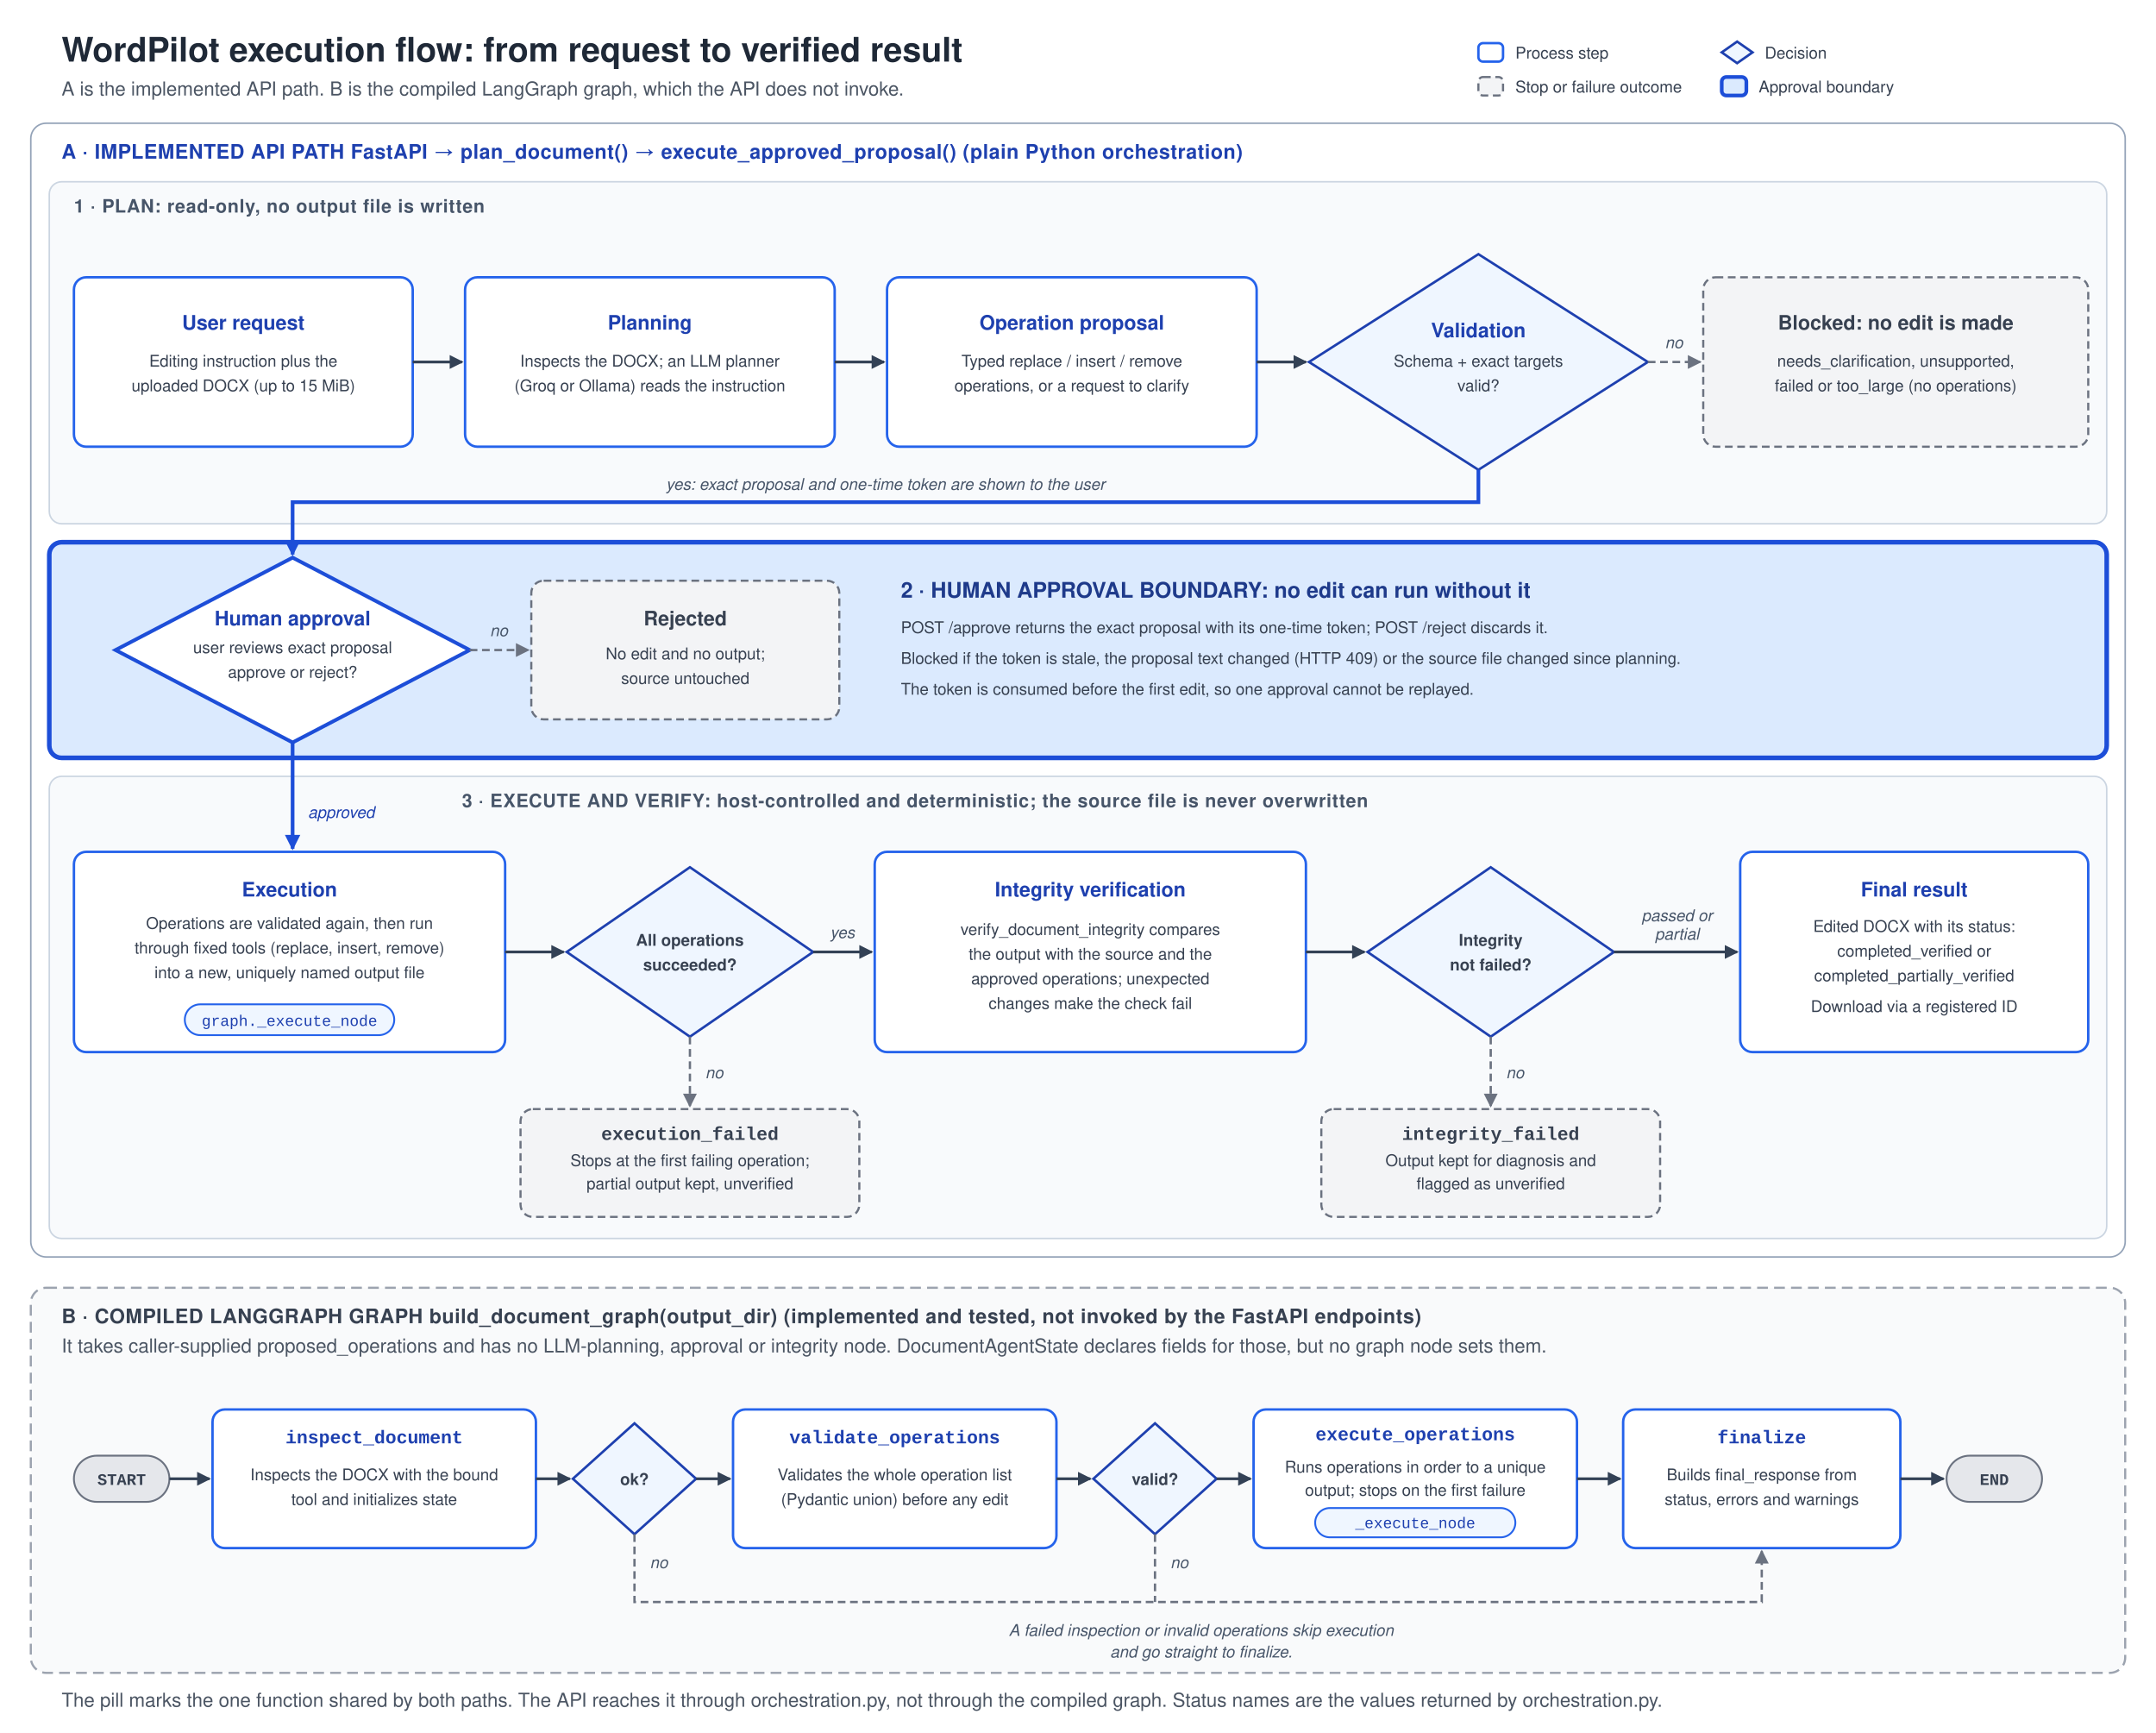
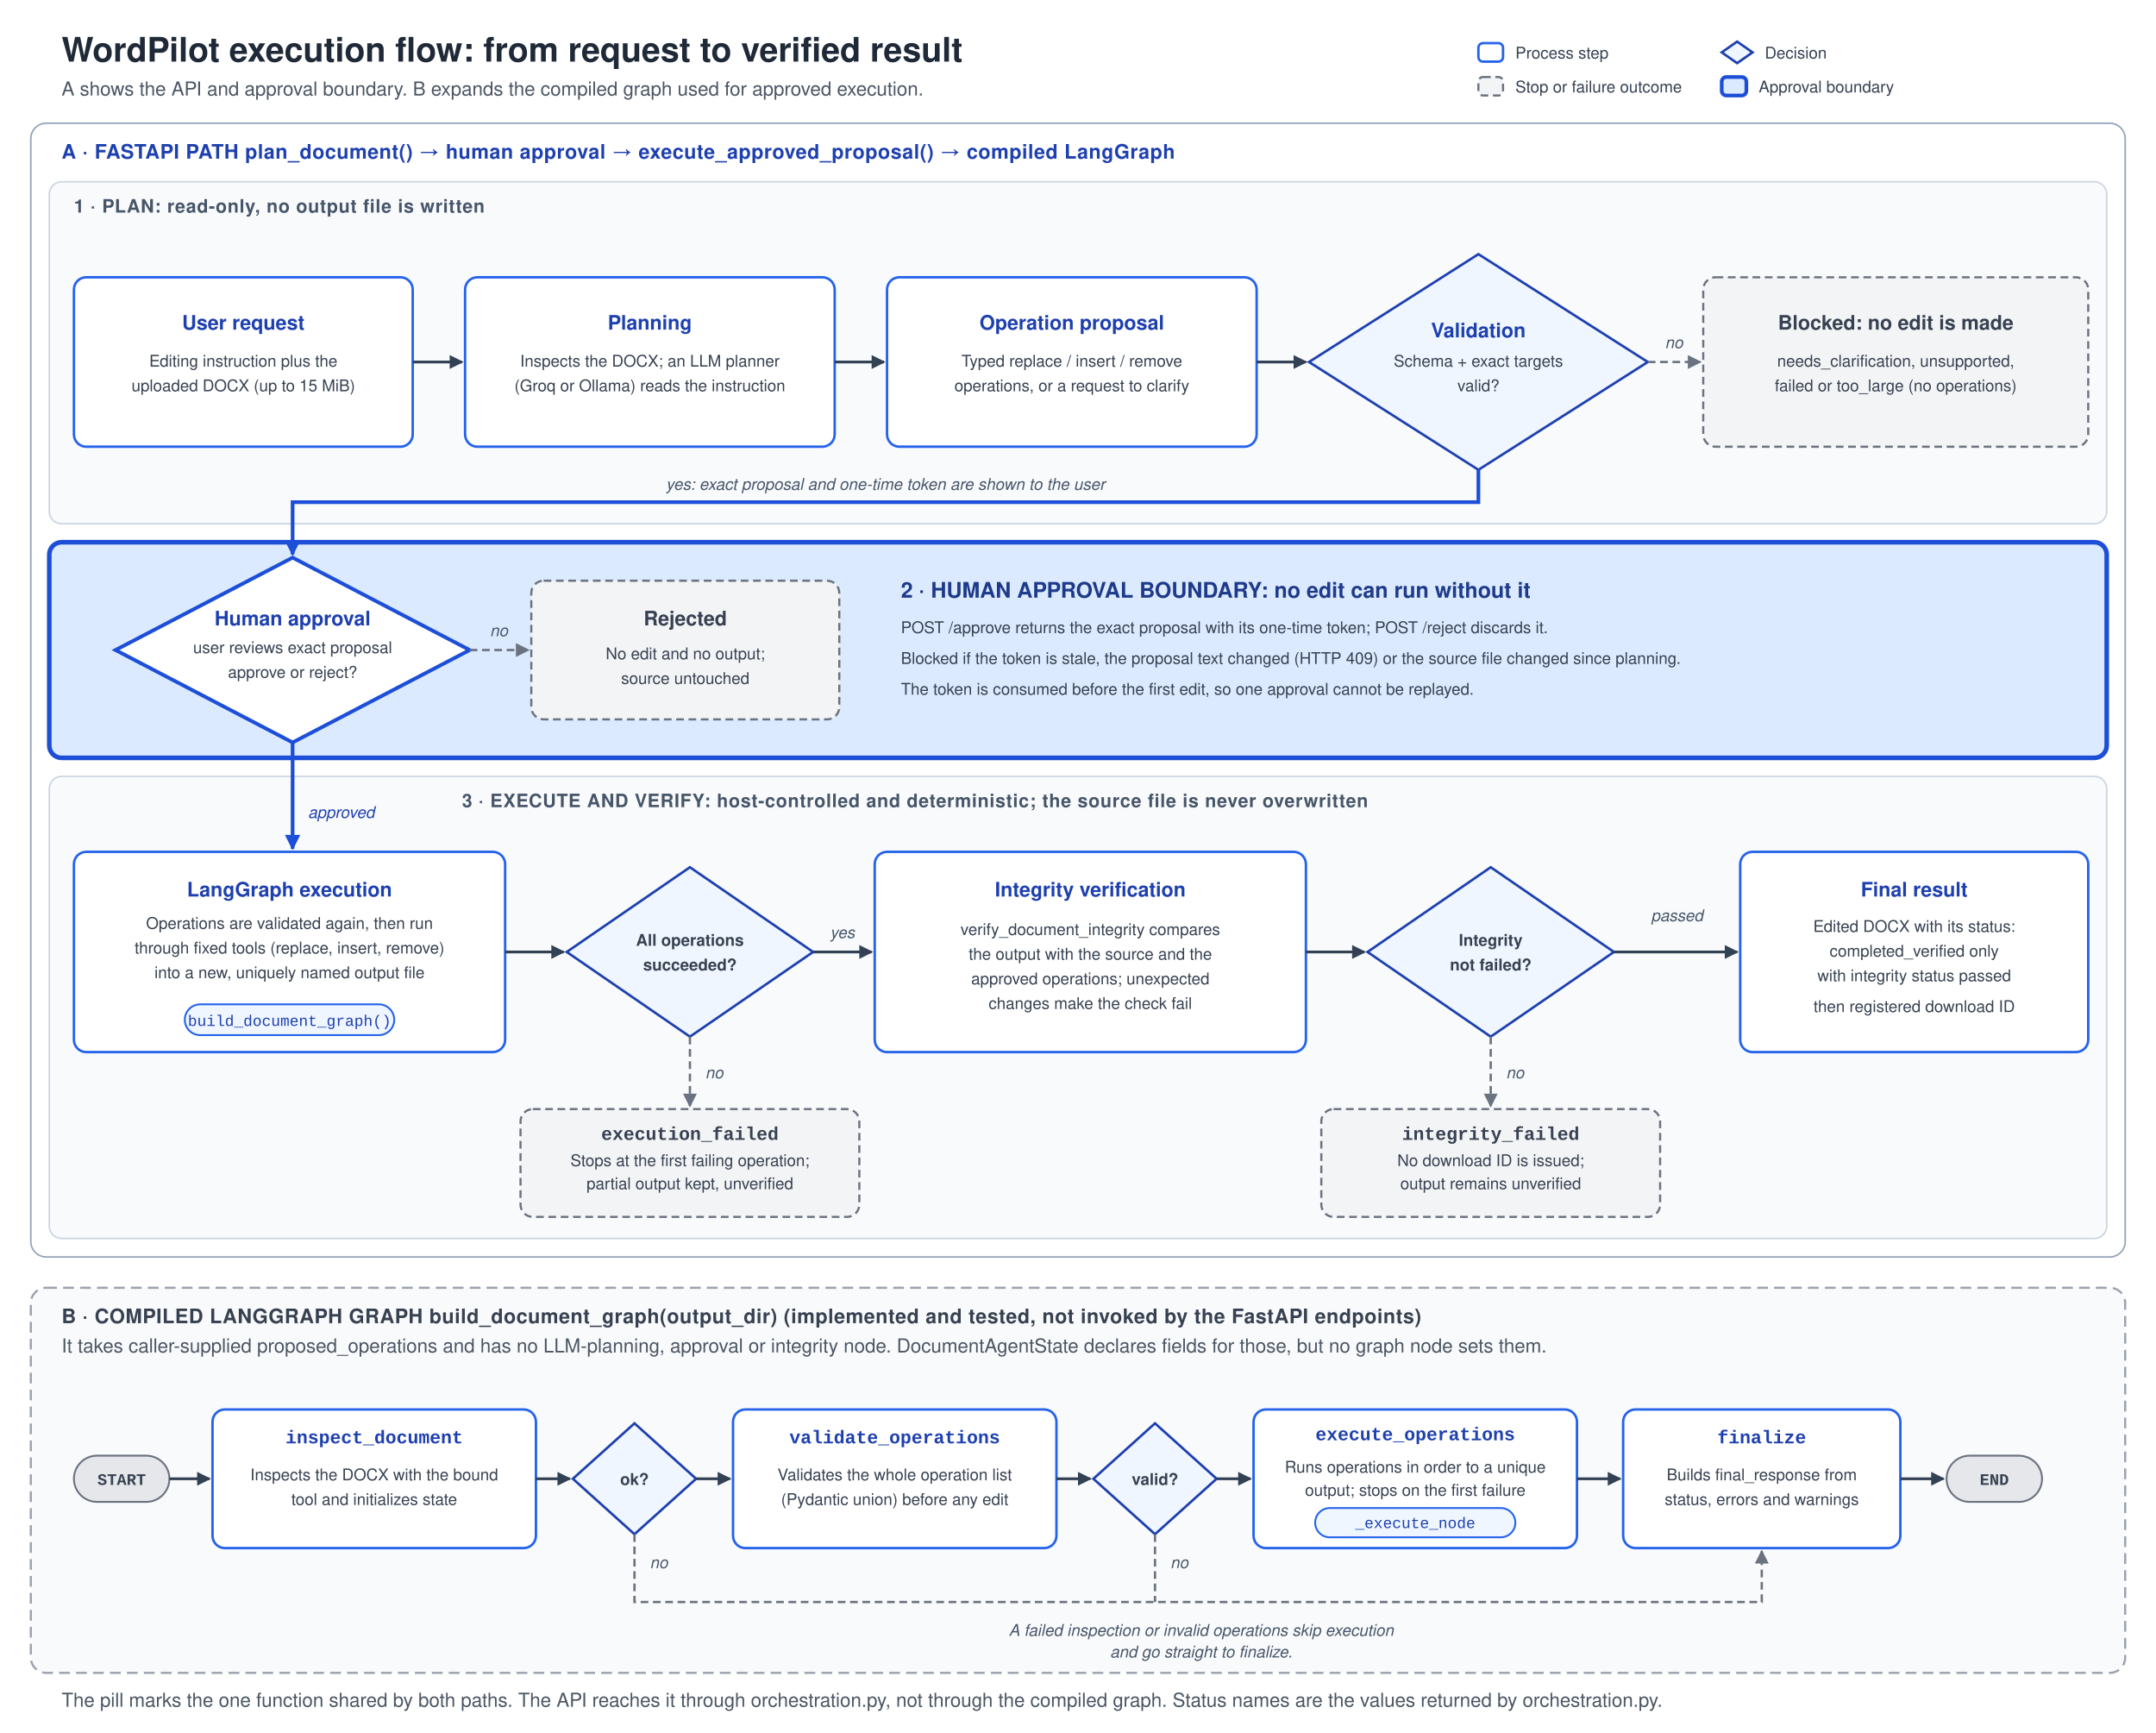
<svg xmlns="http://www.w3.org/2000/svg" viewBox="0 0 1400 1125" width="1400" height="1125" role="img" aria-labelledby="t d">
  <defs>
    <marker id="arr" markerWidth="9" markerHeight="9" refX="8" refY="4.5" orient="auto" markerUnits="userSpaceOnUse">
      <path d="M0,0 L9,4.5 L0,9 z" fill="#334155" />
    </marker>
    <marker id="arrBlue" markerWidth="10" markerHeight="10" refX="9" refY="5" orient="auto" markerUnits="userSpaceOnUse">
      <path d="M0,0 L10,5 L0,10 z" fill="#1d4ed8" />
    </marker>
    <marker id="arrGrey" markerWidth="9" markerHeight="9" refX="8" refY="4.5" orient="auto" markerUnits="userSpaceOnUse">
      <path d="M0,0 L9,4.5 L0,9 z" fill="#6b7280" />
    </marker>
  </defs>
  <style>
    text { font-family: "Segoe UI", "Helvetica Neue", Helvetica, Arial, sans-serif; fill: #1f2937; }
    .h1 { font-size: 22px; font-weight: 700; }
    .sub { font-size: 12.5px; fill: #4b5563; }
    .zone { font-size: 12px; font-weight: 700; fill: #475569; letter-spacing: 0.4px; }
    .sec { font-size: 13px; font-weight: 700; fill: #1e40af; letter-spacing: 0.3px; }
    .secg { font-size: 13px; font-weight: 700; fill: #374151; letter-spacing: 0.3px; }
    .t { font-size: 13px; font-weight: 700; fill: #1e40af; }
    .tg { font-size: 13px; font-weight: 700; fill: #374151; }
    .b { font-size: 10.5px; fill: #374151; }
    .lab { font-size: 10.5px; font-style: italic; fill: #475569; }
    .mono { font-family: Consolas, Menlo, "Courier New", monospace; }
    .pill { font-size: 10px; fill: #1e40af; }
    .proc { fill: #ffffff; stroke: #2563eb; stroke-width: 1.6; }
    .dec { fill: #eff6ff; stroke: #1e40af; stroke-width: 1.6; }
    .stop { fill: #f3f4f6; stroke: #6b7280; stroke-width: 1.4; stroke-dasharray: 5 3; }
    .flow { fill: none; stroke: #334155; stroke-width: 1.8; marker-end: url(#arr); }
    .flowb { fill: none; stroke: #1d4ed8; stroke-width: 2.4; marker-end: url(#arrBlue); }
    .flowg { fill: none; stroke: #6b7280; stroke-width: 1.5; stroke-dasharray: 5 3; marker-end: url(#arrGrey); }
  </style>
  <rect width="1400" height="1125" fill="#ffffff" />
  <text x="40" y="40" class="h1">WordPilot execution flow: from request to verified result</text>
-   <text x="40" y="62" class="sub">A is the implemented API path. B is the compiled LangGraph graph, which the API does not invoke.</text>
+   <text x="40" y="62" class="sub">A shows the API and approval boundary. B expands the compiled graph used for approved execution.</text>
  <rect x="960" y="28" width="16" height="12" rx="3" class="proc" />
  <text x="984" y="38" class="b">Process step</text>
  <path d="M1128 27 L1138 34 L1128 41 L1118 34 z" class="dec" />
  <text x="1146" y="38" class="b">Decision</text>
  <rect x="960" y="50" width="16" height="12" rx="3" class="stop" />
  <text x="984" y="60" class="b">Stop or failure outcome</text>
  <rect x="1118" y="50" width="16" height="12" rx="3" fill="#dbeafe" stroke="#1d4ed8" stroke-width="2.4" />
  <text x="1142" y="60" class="b">Approval boundary</text>
  <rect x="20" y="80" width="1360" height="736" rx="10" fill="#ffffff" stroke="#94a3b8" stroke-width="1" />
-   <text x="40" y="103" class="sec">A · IMPLEMENTED API PATH   FastAPI → plan_document() → execute_approved_proposal()   (plain Python orchestration)</text>
+   <text x="40" y="103" class="sec">A · FASTAPI PATH   plan_document() → human approval → execute_approved_proposal() → compiled LangGraph</text>
  <rect x="32" y="118" width="1336" height="222" rx="8" fill="#f8fafc" stroke="#cbd5e1" stroke-width="1" />
  <text x="48" y="138" class="zone">1 · PLAN: read-only, no output file is written</text>
  <rect x="48" y="180" width="220" height="110" rx="8" class="proc" />
  <text x="158" y="214" text-anchor="middle" class="t">User request</text>
  <text x="158" y="238" text-anchor="middle" class="b">Editing instruction plus the</text>
  <text x="158" y="254" text-anchor="middle" class="b">uploaded DOCX (up to 15 MiB)</text>
  <path d="M268 235 H300" class="flow" />
  <rect x="302" y="180" width="240" height="110" rx="8" class="proc" />
  <text x="422" y="214" text-anchor="middle" class="t">Planning</text>
  <text x="422" y="238" text-anchor="middle" class="b">Inspects the DOCX; an LLM planner</text>
  <text x="422" y="254" text-anchor="middle" class="b">(Groq or Ollama) reads the instruction</text>
  <path d="M542 235 H574" class="flow" />
  <rect x="576" y="180" width="240" height="110" rx="8" class="proc" />
  <text x="696" y="214" text-anchor="middle" class="t">Operation proposal</text>
  <text x="696" y="238" text-anchor="middle" class="b">Typed replace / insert / remove</text>
  <text x="696" y="254" text-anchor="middle" class="b">operations, or a request to clarify</text>
  <path d="M816 235 H848" class="flow" />
  <path d="M850 235 L960 165 L1070 235 L960 305 z" class="dec" />
  <text x="960" y="219" text-anchor="middle" class="t">Validation</text>
  <text x="960" y="238" text-anchor="middle" class="b">Schema + exact targets</text>
  <text x="960" y="254" text-anchor="middle" class="b">valid?</text>
  <path d="M1070 235 H1104" class="flowg" />
  <text x="1087" y="226" text-anchor="middle" class="lab">no</text>
  <rect x="1106" y="180" width="250" height="110" rx="8" class="stop" />
  <text x="1231" y="214" text-anchor="middle" class="tg">Blocked: no edit is made</text>
  <text x="1231" y="238" text-anchor="middle" class="b">needs_clarification, unsupported,</text>
  <text x="1231" y="254" text-anchor="middle" class="b">failed or too_large (no operations)</text>
  <rect x="32" y="352" width="1336" height="140" rx="8" fill="#dbeafe" stroke="#1d4ed8" stroke-width="3" />
  <path d="M75 422 L190 362 L305 422 L190 482 z" fill="#ffffff" stroke="#1d4ed8" stroke-width="2.4" />
  <text x="190" y="406" text-anchor="middle" class="t">Human approval</text>
  <text x="190" y="424" text-anchor="middle" class="b">user reviews exact proposal</text>
  <text x="190" y="440" text-anchor="middle" class="b">approve or reject?</text>
  <path d="M305 422 H343" class="flowg" />
  <text x="324" y="413" text-anchor="middle" class="lab">no</text>
  <rect x="345" y="377" width="200" height="90" rx="8" class="stop" />
  <text x="445" y="406" text-anchor="middle" class="tg">Rejected</text>
  <text x="445" y="428" text-anchor="middle" class="b">No edit and no output;</text>
  <text x="445" y="444" text-anchor="middle" class="b">source untouched</text>
  <text x="585" y="388" class="t" style="font-size:14px;fill:#1e3a8a">2 · HUMAN APPROVAL BOUNDARY: no edit can run without it</text>
  <text x="585" y="411" class="b">POST /approve returns the exact proposal with its one-time token; POST /reject discards it.</text>
  <text x="585" y="431" class="b">Blocked if the token is stale, the proposal text changed (HTTP 409) or the source file changed since planning.</text>
  <text x="585" y="451" class="b">The token is consumed before the first edit, so one approval cannot be replayed.</text>
  <rect x="32" y="504" width="1336" height="300" rx="8" fill="#f8fafc" stroke="#cbd5e1" stroke-width="1" />
  <text x="300" y="524" class="zone">3 · EXECUTE AND VERIFY: host-controlled and deterministic; the source file is never overwritten</text>
  <rect x="48" y="553" width="280" height="130" rx="8" class="proc" />
-   <text x="188" y="582" text-anchor="middle" class="t">Execution</text>
+   <text x="188" y="582" text-anchor="middle" class="t">LangGraph execution</text>
  <text x="188" y="603" text-anchor="middle" class="b">Operations are validated again, then run</text>
  <text x="188" y="619" text-anchor="middle" class="b">through fixed tools (replace, insert, remove)</text>
  <text x="188" y="635" text-anchor="middle" class="b">into a new, uniquely named output file</text>
  <rect x="120" y="652" width="136" height="20" rx="10" fill="#eff6ff" stroke="#2563eb" stroke-width="1.2" />
-   <text x="188" y="666" text-anchor="middle" class="pill mono">graph._execute_node</text>
+   <text x="188" y="666" text-anchor="middle" class="pill mono">build_document_graph()</text>
  <path d="M328 618 H366" class="flow" />
  <path d="M368 618 L448 563 L528 618 L448 673 z" class="dec" />
  <text x="448" y="614" text-anchor="middle" class="b" style="font-weight:600">All operations</text>
  <text x="448" y="630" text-anchor="middle" class="b" style="font-weight:600">succeeded?</text>
  <path d="M528 618 H566" class="flow" />
  <text x="547" y="609" text-anchor="middle" class="lab">yes</text>
  <rect x="568" y="553" width="280" height="130" rx="8" class="proc" />
  <text x="708" y="582" text-anchor="middle" class="t">Integrity verification</text>
  <text x="708" y="607" text-anchor="middle" class="b">verify_document_integrity compares</text>
  <text x="708" y="623" text-anchor="middle" class="b">the output with the source and the</text>
  <text x="708" y="639" text-anchor="middle" class="b">approved operations; unexpected</text>
  <text x="708" y="655" text-anchor="middle" class="b">changes make the check fail</text>
  <path d="M848 618 H886" class="flow" />
  <path d="M888 618 L968 563 L1048 618 L968 673 z" class="dec" />
  <text x="968" y="614" text-anchor="middle" class="b" style="font-weight:600">Integrity</text>
  <text x="968" y="630" text-anchor="middle" class="b" style="font-weight:600">not failed?</text>
  <path d="M1048 618 H1128" class="flow" />
-   <text x="1089" y="598" text-anchor="middle" class="lab">passed or</text>
-   <text x="1089" y="610" text-anchor="middle" class="lab">partial</text>
+   <text x="1089" y="598" text-anchor="middle" class="lab">passed</text>
  <rect x="1130" y="553" width="226" height="130" rx="8" class="proc" />
  <text x="1243" y="582" text-anchor="middle" class="t">Final result</text>
  <text x="1243" y="605" text-anchor="middle" class="b">Edited DOCX with its status:</text>
-   <text x="1243" y="621" text-anchor="middle" class="b">completed_verified or</text>
-   <text x="1243" y="637" text-anchor="middle" class="b">completed_partially_verified</text>
-   <text x="1243" y="657" text-anchor="middle" class="b">Download via a registered ID</text>
+   <text x="1243" y="621" text-anchor="middle" class="b">completed_verified only</text>
+   <text x="1243" y="637" text-anchor="middle" class="b">with integrity status passed</text>
+   <text x="1243" y="657" text-anchor="middle" class="b">then registered download ID</text>
  <path d="M960 305 V326 H190 V360" class="flowb" />
  <text x="575" y="318" text-anchor="middle" class="lab">yes: exact proposal and one-time token are shown to the user</text>
  <path d="M190 482 V551" class="flowb" />
  <text x="200" y="531" class="lab" style="fill:#1e40af">approved</text>
  <path d="M448 673 V718" class="flowg" />
  <text x="458" y="700" class="lab">no</text>
  <rect x="338" y="720" width="220" height="70" rx="8" class="stop" />
  <text x="448" y="740" text-anchor="middle" class="tg mono" style="font-size:12px">execution_failed</text>
  <text x="448" y="757" text-anchor="middle" class="b">Stops at the first failing operation;</text>
  <text x="448" y="772" text-anchor="middle" class="b">partial output kept, unverified</text>
  <path d="M968 673 V718" class="flowg" />
  <text x="978" y="700" class="lab">no</text>
  <rect x="858" y="720" width="220" height="70" rx="8" class="stop" />
  <text x="968" y="740" text-anchor="middle" class="tg mono" style="font-size:12px">integrity_failed</text>
-   <text x="968" y="757" text-anchor="middle" class="b">Output kept for diagnosis and</text>
-   <text x="968" y="772" text-anchor="middle" class="b">flagged as unverified</text>
+   <text x="968" y="757" text-anchor="middle" class="b">No download ID is issued;</text>
+   <text x="968" y="772" text-anchor="middle" class="b">output remains unverified</text>
  <rect x="20" y="836" width="1360" height="250" rx="10" fill="#f9fafb" stroke="#9ca3af" stroke-width="1.4" stroke-dasharray="7 4" />
  <text x="40" y="859" class="secg">B · COMPILED LANGGRAPH GRAPH   build_document_graph(output_dir)   (implemented and tested, not invoked by the FastAPI endpoints)</text>
  <text x="40" y="878" class="sub">It takes caller-supplied proposed_operations and has no LLM-planning, approval or integrity node. DocumentAgentState declares fields for those, but no graph node sets them.</text>
  <rect x="48" y="945" width="62" height="30" rx="15" fill="#e5e7eb" stroke="#6b7280" stroke-width="1.2" />
  <text x="79" y="964" text-anchor="middle" class="b mono" style="font-weight:700">START</text>
  <path d="M110 960 H136" class="flow" />
  <rect x="138" y="915" width="210" height="90" rx="8" class="proc" />
  <text x="243" y="937" text-anchor="middle" class="t mono" style="font-size:12px">inspect_document</text>
  <text x="243" y="961" text-anchor="middle" class="b">Inspects the DOCX with the bound</text>
  <text x="243" y="977" text-anchor="middle" class="b">tool and initializes state</text>
  <path d="M348 960 H370" class="flow" />
  <path d="M372 960 L412 924 L452 960 L412 996 z" class="dec" />
  <text x="412" y="964" text-anchor="middle" class="b" style="font-weight:600">ok?</text>
  <path d="M452 960 H474" class="flow" />
  <rect x="476" y="915" width="210" height="90" rx="8" class="proc" />
  <text x="581" y="937" text-anchor="middle" class="t mono" style="font-size:12px">validate_operations</text>
  <text x="581" y="961" text-anchor="middle" class="b">Validates the whole operation list</text>
  <text x="581" y="977" text-anchor="middle" class="b">(Pydantic union) before any edit</text>
  <path d="M686 960 H708" class="flow" />
  <path d="M710 960 L750 924 L790 960 L750 996 z" class="dec" />
  <text x="750" y="964" text-anchor="middle" class="b" style="font-weight:600">valid?</text>
  <path d="M790 960 H812" class="flow" />
  <rect x="814" y="915" width="210" height="90" rx="8" class="proc" />
  <text x="919" y="935" text-anchor="middle" class="t mono" style="font-size:12px">execute_operations</text>
  <text x="919" y="956" text-anchor="middle" class="b">Runs operations in order to a unique</text>
  <text x="919" y="971" text-anchor="middle" class="b">output; stops on the first failure</text>
  <rect x="854" y="979" width="130" height="19" rx="9.5" fill="#eff6ff" stroke="#2563eb" stroke-width="1.2" />
  <text x="919" y="992" text-anchor="middle" class="pill mono">_execute_node</text>
  <path d="M1024 960 H1052" class="flow" />
  <rect x="1054" y="915" width="180" height="90" rx="8" class="proc" />
  <text x="1144" y="937" text-anchor="middle" class="t mono" style="font-size:12px">finalize</text>
  <text x="1144" y="961" text-anchor="middle" class="b">Builds final_response from</text>
  <text x="1144" y="977" text-anchor="middle" class="b">status, errors and warnings</text>
  <path d="M1234 960 H1262" class="flow" />
  <rect x="1264" y="945" width="62" height="30" rx="15" fill="#e5e7eb" stroke="#6b7280" stroke-width="1.2" />
  <text x="1295" y="964" text-anchor="middle" class="b mono" style="font-weight:700">END</text>
  <path d="M412 996 V1040 H1144 V1007" class="flowg" />
  <path d="M750 996 V1040" fill="none" stroke="#6b7280" stroke-width="1.5" stroke-dasharray="5 3" />
  <text x="422" y="1018" class="lab">no</text>
  <text x="760" y="1018" class="lab">no</text>
  <text x="780" y="1062" text-anchor="middle" class="lab">A failed inspection or invalid operations skip execution</text>
  <text x="780" y="1076" text-anchor="middle" class="lab">and go straight to finalize.</text>
  <text x="40" y="1108" class="sub">The pill marks the one function shared by both paths. The API reaches it through orchestration.py, not through the compiled graph. Status names are the values returned by orchestration.py.</text>
</svg>
